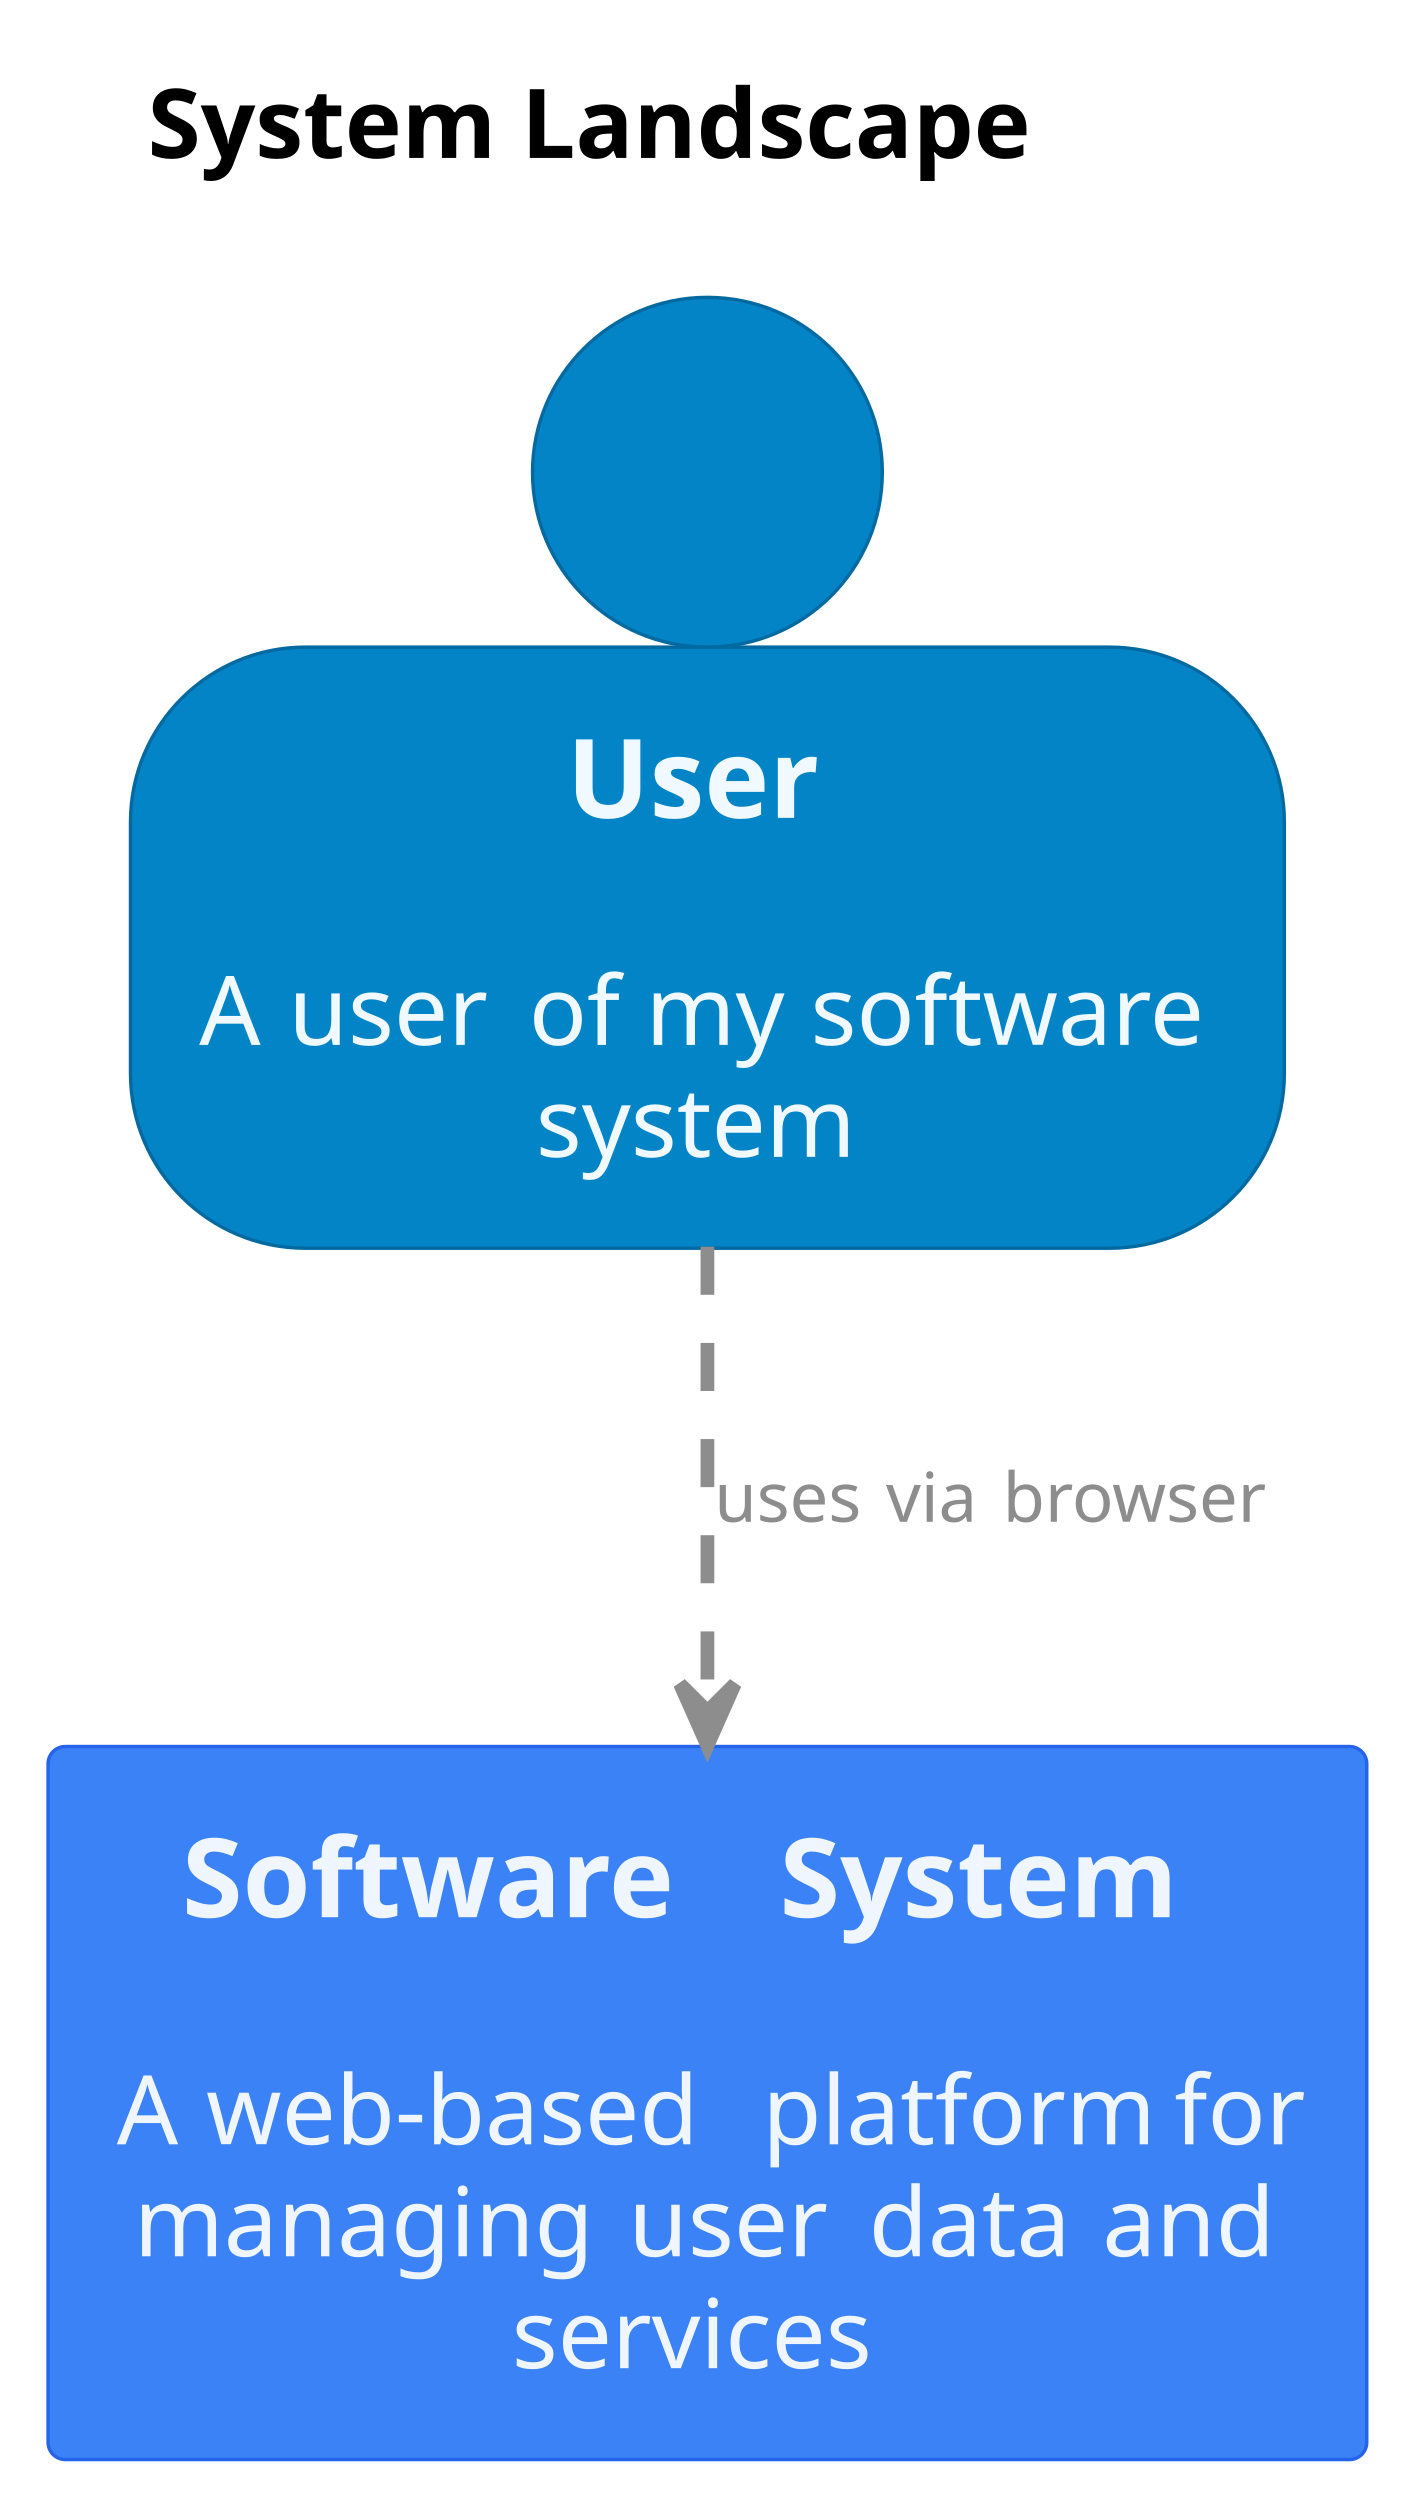
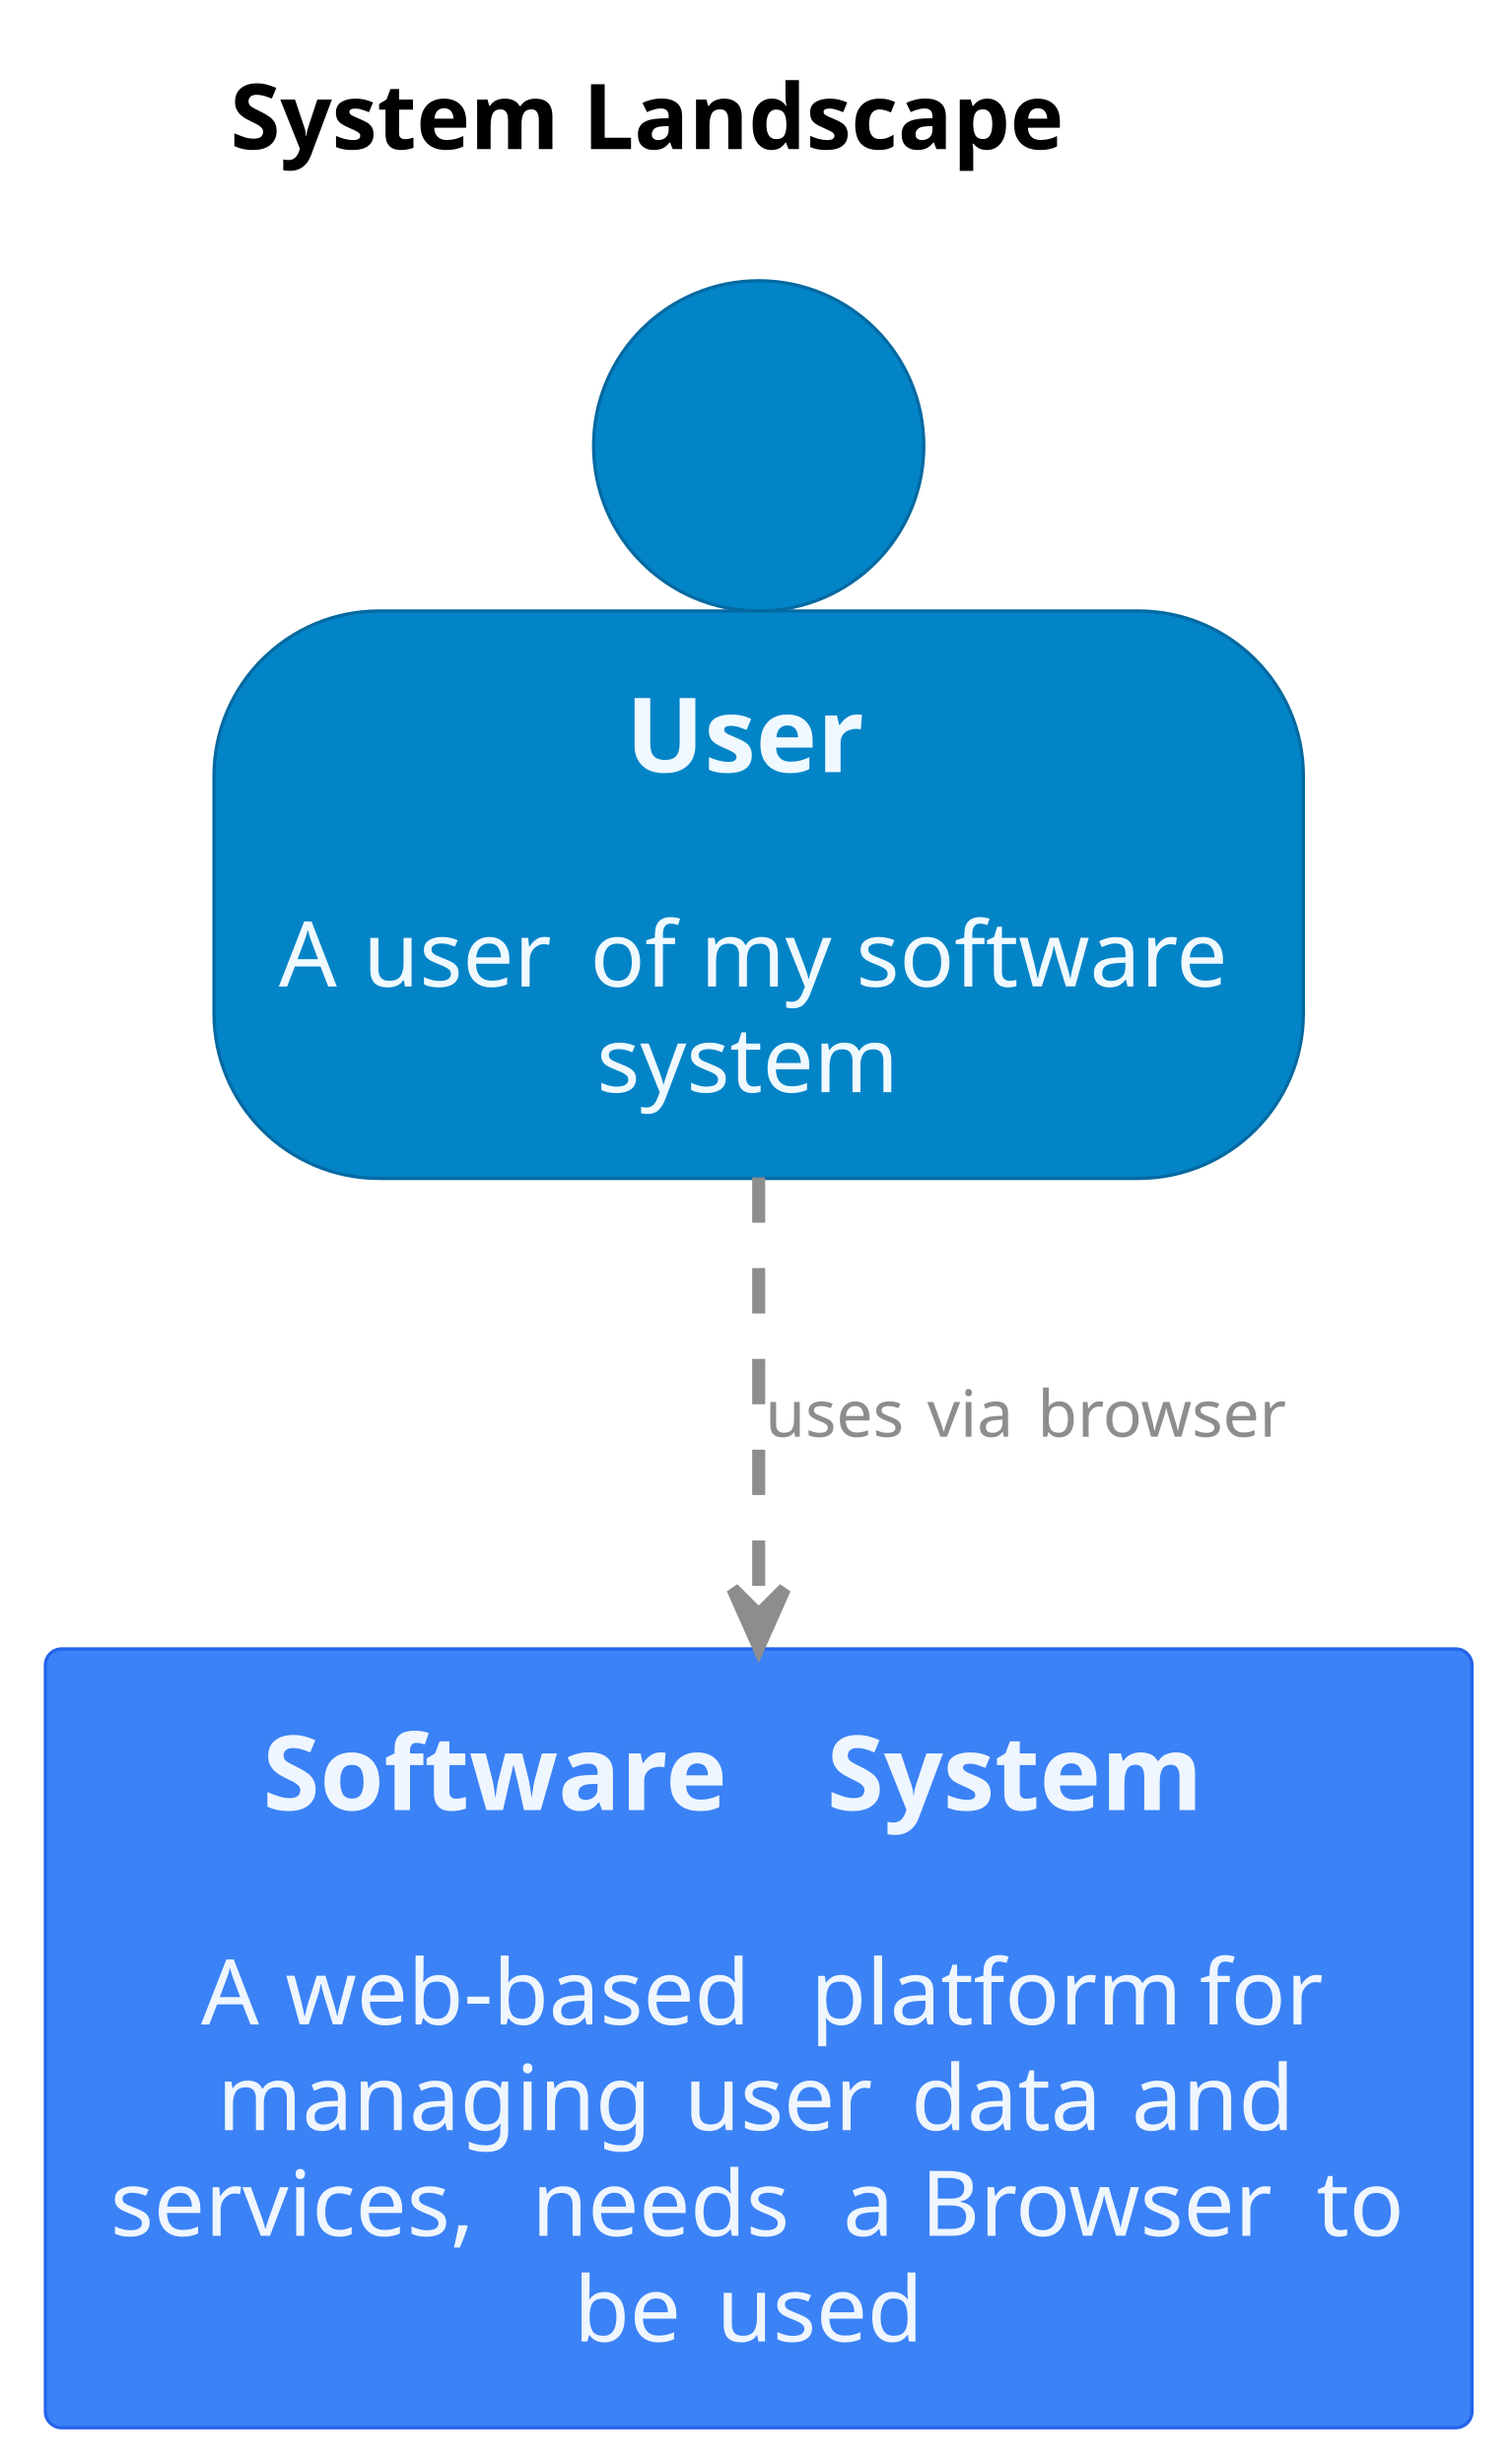
- <svg xmlns="http://www.w3.org/2000/svg" contentStyleType="text/css" height="364px" preserveAspectRatio="none" style="width:205px;height:364px;background:#FFFFFF;" version="1.1" viewBox="0 0 205 364" width="205px" zoomAndPan="magnify">
+ <svg xmlns="http://www.w3.org/2000/svg" contentStyleType="text/css" height="380px" preserveAspectRatio="none" style="width:233px;height:380px;background:#FFFFFF;" version="1.1" viewBox="0 0 233 380" width="233px" zoomAndPan="magnify">
  <defs />
  <g>
-     <text fill="#000000" font-family="sans-serif" font-size="14" font-weight="bold" lengthAdjust="spacing" textLength="148" x="21.5" y="22.995">System Landscape</text>
+     <text fill="#000000" font-family="sans-serif" font-size="14" font-weight="bold" lengthAdjust="spacing" textLength="148" x="35.5" y="22.995">System Landscape</text>
    <g id="elem_User">
-       <ellipse cx="103" cy="68.76" fill="#0284C7" rx="25.463" ry="25.463" style="stroke:#0369A1;stroke-width:0.5;" />
-       <rect fill="#0284C7" height="87.516" rx="25.463" ry="25.463" style="stroke:#0369A1;stroke-width:0.5;" width="168" x="19" y="94.224" />
-       <text fill="#F0F9FF" font-family="sans-serif" font-size="16" font-weight="bold" lengthAdjust="spacing" textLength="41" x="82.5" y="119.075">User</text>
-       <text fill="#F0F9FF" font-family="sans-serif" font-size="14" lengthAdjust="spacing" textLength="4" x="101" y="135.844"> </text>
-       <text fill="#F0F9FF" font-family="sans-serif" font-size="14" lengthAdjust="spacing" textLength="9" x="29" y="152.141">A</text>
-       <text fill="#F0F9FF" font-family="sans-serif" font-size="14" lengthAdjust="spacing" textLength="4" x="38" y="152.141"> </text>
-       <text fill="#F0F9FF" font-family="sans-serif" font-size="14" lengthAdjust="spacing" textLength="31" x="42" y="152.141">user</text>
-       <text fill="#F0F9FF" font-family="sans-serif" font-size="14" lengthAdjust="spacing" textLength="4" x="73" y="152.141"> </text>
-       <text fill="#F0F9FF" font-family="sans-serif" font-size="14" lengthAdjust="spacing" textLength="13" x="77" y="152.141">of</text>
-       <text fill="#F0F9FF" font-family="sans-serif" font-size="14" lengthAdjust="spacing" textLength="4" x="90" y="152.141"> </text>
-       <text fill="#F0F9FF" font-family="sans-serif" font-size="14" lengthAdjust="spacing" textLength="20" x="94" y="152.141">my</text>
-       <text fill="#F0F9FF" font-family="sans-serif" font-size="14" lengthAdjust="spacing" textLength="4" x="114" y="152.141"> </text>
-       <text fill="#F0F9FF" font-family="sans-serif" font-size="14" lengthAdjust="spacing" textLength="59" x="118" y="152.141">software</text>
-       <text fill="#F0F9FF" font-family="sans-serif" font-size="14" lengthAdjust="spacing" textLength="50" x="78" y="168.438">system</text>
+       <ellipse cx="117" cy="68.76" fill="#0284C7" rx="25.463" ry="25.463" style="stroke:#0369A1;stroke-width:0.5;" />
+       <rect fill="#0284C7" height="87.516" rx="25.463" ry="25.463" style="stroke:#0369A1;stroke-width:0.5;" width="168" x="33" y="94.224" />
+       <text fill="#F0F9FF" font-family="sans-serif" font-size="16" font-weight="bold" lengthAdjust="spacing" textLength="41" x="96.5" y="119.075">User</text>
+       <text fill="#F0F9FF" font-family="sans-serif" font-size="14" lengthAdjust="spacing" textLength="4" x="115" y="135.844"> </text>
+       <text fill="#F0F9FF" font-family="sans-serif" font-size="14" lengthAdjust="spacing" textLength="9" x="43" y="152.141">A</text>
+       <text fill="#F0F9FF" font-family="sans-serif" font-size="14" lengthAdjust="spacing" textLength="4" x="52" y="152.141"> </text>
+       <text fill="#F0F9FF" font-family="sans-serif" font-size="14" lengthAdjust="spacing" textLength="31" x="56" y="152.141">user</text>
+       <text fill="#F0F9FF" font-family="sans-serif" font-size="14" lengthAdjust="spacing" textLength="4" x="87" y="152.141"> </text>
+       <text fill="#F0F9FF" font-family="sans-serif" font-size="14" lengthAdjust="spacing" textLength="13" x="91" y="152.141">of</text>
+       <text fill="#F0F9FF" font-family="sans-serif" font-size="14" lengthAdjust="spacing" textLength="4" x="104" y="152.141"> </text>
+       <text fill="#F0F9FF" font-family="sans-serif" font-size="14" lengthAdjust="spacing" textLength="20" x="108" y="152.141">my</text>
+       <text fill="#F0F9FF" font-family="sans-serif" font-size="14" lengthAdjust="spacing" textLength="4" x="128" y="152.141"> </text>
+       <text fill="#F0F9FF" font-family="sans-serif" font-size="14" lengthAdjust="spacing" textLength="59" x="132" y="152.141">software</text>
+       <text fill="#F0F9FF" font-family="sans-serif" font-size="14" lengthAdjust="spacing" textLength="50" x="92" y="168.438">system</text>
    </g>
    <g id="elem_SoftwareSystem">
-       <rect fill="#3B82F6" height="103.812" rx="2.5" ry="2.5" style="stroke:#2563EB;stroke-width:0.5;" width="192" x="7" y="254.297" />
-       <text fill="#EFF6FF" font-family="sans-serif" font-size="16" font-weight="bold" lengthAdjust="spacing" textLength="81" x="26.5" y="279.148">Software</text>
-       <text fill="#EFF6FF" font-family="sans-serif" font-size="16" font-weight="bold" lengthAdjust="spacing" textLength="6" x="107.5" y="279.148"> </text>
-       <text fill="#EFF6FF" font-family="sans-serif" font-size="16" font-weight="bold" lengthAdjust="spacing" textLength="66" x="113.5" y="279.148">System</text>
-       <text fill="#EFF6FF" font-family="sans-serif" font-size="14" lengthAdjust="spacing" textLength="4" x="101" y="295.917"> </text>
-       <text fill="#EFF6FF" font-family="sans-serif" font-size="14" lengthAdjust="spacing" textLength="9" x="17" y="312.214">A</text>
-       <text fill="#EFF6FF" font-family="sans-serif" font-size="14" lengthAdjust="spacing" textLength="4" x="26" y="312.214"> </text>
-       <text fill="#EFF6FF" font-family="sans-serif" font-size="14" lengthAdjust="spacing" textLength="77" x="30" y="312.214">web-based</text>
-       <text fill="#EFF6FF" font-family="sans-serif" font-size="14" lengthAdjust="spacing" textLength="4" x="107" y="312.214"> </text>
-       <text fill="#EFF6FF" font-family="sans-serif" font-size="14" lengthAdjust="spacing" textLength="56" x="111" y="312.214">platform</text>
-       <text fill="#EFF6FF" font-family="sans-serif" font-size="14" lengthAdjust="spacing" textLength="4" x="167" y="312.214"> </text>
-       <text fill="#EFF6FF" font-family="sans-serif" font-size="14" lengthAdjust="spacing" textLength="18" x="171" y="312.214">for</text>
-       <text fill="#EFF6FF" font-family="sans-serif" font-size="14" lengthAdjust="spacing" textLength="68" x="19.5" y="328.511">managing</text>
-       <text fill="#EFF6FF" font-family="sans-serif" font-size="14" lengthAdjust="spacing" textLength="4" x="87.5" y="328.511"> </text>
-       <text fill="#EFF6FF" font-family="sans-serif" font-size="14" lengthAdjust="spacing" textLength="31" x="91.5" y="328.511">user</text>
-       <text fill="#EFF6FF" font-family="sans-serif" font-size="14" lengthAdjust="spacing" textLength="4" x="122.5" y="328.511"> </text>
-       <text fill="#EFF6FF" font-family="sans-serif" font-size="14" lengthAdjust="spacing" textLength="30" x="126.5" y="328.511">data</text>
-       <text fill="#EFF6FF" font-family="sans-serif" font-size="14" lengthAdjust="spacing" textLength="4" x="156.5" y="328.511"> </text>
-       <text fill="#EFF6FF" font-family="sans-serif" font-size="14" lengthAdjust="spacing" textLength="26" x="160.5" y="328.511">and</text>
-       <text fill="#EFF6FF" font-family="sans-serif" font-size="14" lengthAdjust="spacing" textLength="57" x="74.5" y="344.808">services</text>
+       <rect fill="#3B82F6" height="120.109" rx="2.5" ry="2.5" style="stroke:#2563EB;stroke-width:0.5;" width="220" x="7" y="254.297" />
+       <text fill="#EFF6FF" font-family="sans-serif" font-size="16" font-weight="bold" lengthAdjust="spacing" textLength="81" x="40.5" y="279.148">Software</text>
+       <text fill="#EFF6FF" font-family="sans-serif" font-size="16" font-weight="bold" lengthAdjust="spacing" textLength="6" x="121.5" y="279.148"> </text>
+       <text fill="#EFF6FF" font-family="sans-serif" font-size="16" font-weight="bold" lengthAdjust="spacing" textLength="66" x="127.5" y="279.148">System</text>
+       <text fill="#EFF6FF" font-family="sans-serif" font-size="14" lengthAdjust="spacing" textLength="4" x="115" y="295.917"> </text>
+       <text fill="#EFF6FF" font-family="sans-serif" font-size="14" lengthAdjust="spacing" textLength="9" x="31" y="312.214">A</text>
+       <text fill="#EFF6FF" font-family="sans-serif" font-size="14" lengthAdjust="spacing" textLength="4" x="40" y="312.214"> </text>
+       <text fill="#EFF6FF" font-family="sans-serif" font-size="14" lengthAdjust="spacing" textLength="77" x="44" y="312.214">web-based</text>
+       <text fill="#EFF6FF" font-family="sans-serif" font-size="14" lengthAdjust="spacing" textLength="4" x="121" y="312.214"> </text>
+       <text fill="#EFF6FF" font-family="sans-serif" font-size="14" lengthAdjust="spacing" textLength="56" x="125" y="312.214">platform</text>
+       <text fill="#EFF6FF" font-family="sans-serif" font-size="14" lengthAdjust="spacing" textLength="4" x="181" y="312.214"> </text>
+       <text fill="#EFF6FF" font-family="sans-serif" font-size="14" lengthAdjust="spacing" textLength="18" x="185" y="312.214">for</text>
+       <text fill="#EFF6FF" font-family="sans-serif" font-size="14" lengthAdjust="spacing" textLength="68" x="33.5" y="328.511">managing</text>
+       <text fill="#EFF6FF" font-family="sans-serif" font-size="14" lengthAdjust="spacing" textLength="4" x="101.5" y="328.511"> </text>
+       <text fill="#EFF6FF" font-family="sans-serif" font-size="14" lengthAdjust="spacing" textLength="31" x="105.5" y="328.511">user</text>
+       <text fill="#EFF6FF" font-family="sans-serif" font-size="14" lengthAdjust="spacing" textLength="4" x="136.5" y="328.511"> </text>
+       <text fill="#EFF6FF" font-family="sans-serif" font-size="14" lengthAdjust="spacing" textLength="30" x="140.5" y="328.511">data</text>
+       <text fill="#EFF6FF" font-family="sans-serif" font-size="14" lengthAdjust="spacing" textLength="4" x="170.5" y="328.511"> </text>
+       <text fill="#EFF6FF" font-family="sans-serif" font-size="14" lengthAdjust="spacing" textLength="26" x="174.5" y="328.511">and</text>
+       <text fill="#EFF6FF" font-family="sans-serif" font-size="14" lengthAdjust="spacing" textLength="61" x="17" y="344.808">services,</text>
+       <text fill="#EFF6FF" font-family="sans-serif" font-size="14" lengthAdjust="spacing" textLength="4" x="78" y="344.808"> </text>
+       <text fill="#EFF6FF" font-family="sans-serif" font-size="14" lengthAdjust="spacing" textLength="44" x="82" y="344.808">needs</text>
+       <text fill="#EFF6FF" font-family="sans-serif" font-size="14" lengthAdjust="spacing" textLength="4" x="126" y="344.808"> </text>
+       <text fill="#EFF6FF" font-family="sans-serif" font-size="14" lengthAdjust="spacing" textLength="8" x="130" y="344.808">a</text>
+       <text fill="#EFF6FF" font-family="sans-serif" font-size="14" lengthAdjust="spacing" textLength="4" x="138" y="344.808"> </text>
+       <text fill="#EFF6FF" font-family="sans-serif" font-size="14" lengthAdjust="spacing" textLength="57" x="142" y="344.808">Browser</text>
+       <text fill="#EFF6FF" font-family="sans-serif" font-size="14" lengthAdjust="spacing" textLength="4" x="199" y="344.808"> </text>
+       <text fill="#EFF6FF" font-family="sans-serif" font-size="14" lengthAdjust="spacing" textLength="14" x="203" y="344.808">to</text>
+       <text fill="#EFF6FF" font-family="sans-serif" font-size="14" lengthAdjust="spacing" textLength="18" x="88.5" y="361.104">be</text>
+       <text fill="#EFF6FF" font-family="sans-serif" font-size="14" lengthAdjust="spacing" textLength="4" x="106.5" y="361.104"> </text>
+       <text fill="#EFF6FF" font-family="sans-serif" font-size="14" lengthAdjust="spacing" textLength="35" x="110.5" y="361.104">used</text>
    </g>
    <g id="link_User_SoftwareSystem">
-       <path d="M103,181.527 C103,205.457 103,225.907 103,248.187 " fill="none" id="User-to-SoftwareSystem" style="stroke:#8D8D8D;stroke-width:2.0;stroke-dasharray:7.0,7.0;" />
-       <polygon fill="#8D8D8D" points="103,254.187,107,245.187,103,249.187,99,245.187,103,254.187" style="stroke:#8D8D8D;stroke-width:2.0;" />
-       <text fill="#8D8D8D" font-family="sans-serif" font-size="10" lengthAdjust="spacing" textLength="22" x="104" y="221.579">uses</text>
-       <text fill="#8D8D8D" font-family="sans-serif" font-size="10" lengthAdjust="spacing" textLength="3" x="126" y="221.579"> </text>
-       <text fill="#8D8D8D" font-family="sans-serif" font-size="10" lengthAdjust="spacing" textLength="14" x="129" y="221.579">via</text>
-       <text fill="#8D8D8D" font-family="sans-serif" font-size="10" lengthAdjust="spacing" textLength="3" x="143" y="221.579"> </text>
-       <text fill="#8D8D8D" font-family="sans-serif" font-size="10" lengthAdjust="spacing" textLength="39" x="146" y="221.579">browser</text>
+       <path d="M117,181.567 C117,205.107 117,225.257 117,248.017 " fill="none" id="User-to-SoftwareSystem" style="stroke:#8D8D8D;stroke-width:2.0;stroke-dasharray:7.0,7.0;" />
+       <polygon fill="#8D8D8D" points="117,254.017,121,245.017,117,249.017,113,245.017,117,254.017" style="stroke:#8D8D8D;stroke-width:2.0;" />
+       <text fill="#8D8D8D" font-family="sans-serif" font-size="10" lengthAdjust="spacing" textLength="22" x="118" y="221.579">uses</text>
+       <text fill="#8D8D8D" font-family="sans-serif" font-size="10" lengthAdjust="spacing" textLength="3" x="140" y="221.579"> </text>
+       <text fill="#8D8D8D" font-family="sans-serif" font-size="10" lengthAdjust="spacing" textLength="14" x="143" y="221.579">via</text>
+       <text fill="#8D8D8D" font-family="sans-serif" font-size="10" lengthAdjust="spacing" textLength="3" x="157" y="221.579"> </text>
+       <text fill="#8D8D8D" font-family="sans-serif" font-size="10" lengthAdjust="spacing" textLength="39" x="160" y="221.579">browser</text>
    </g>
  </g>
</svg>
